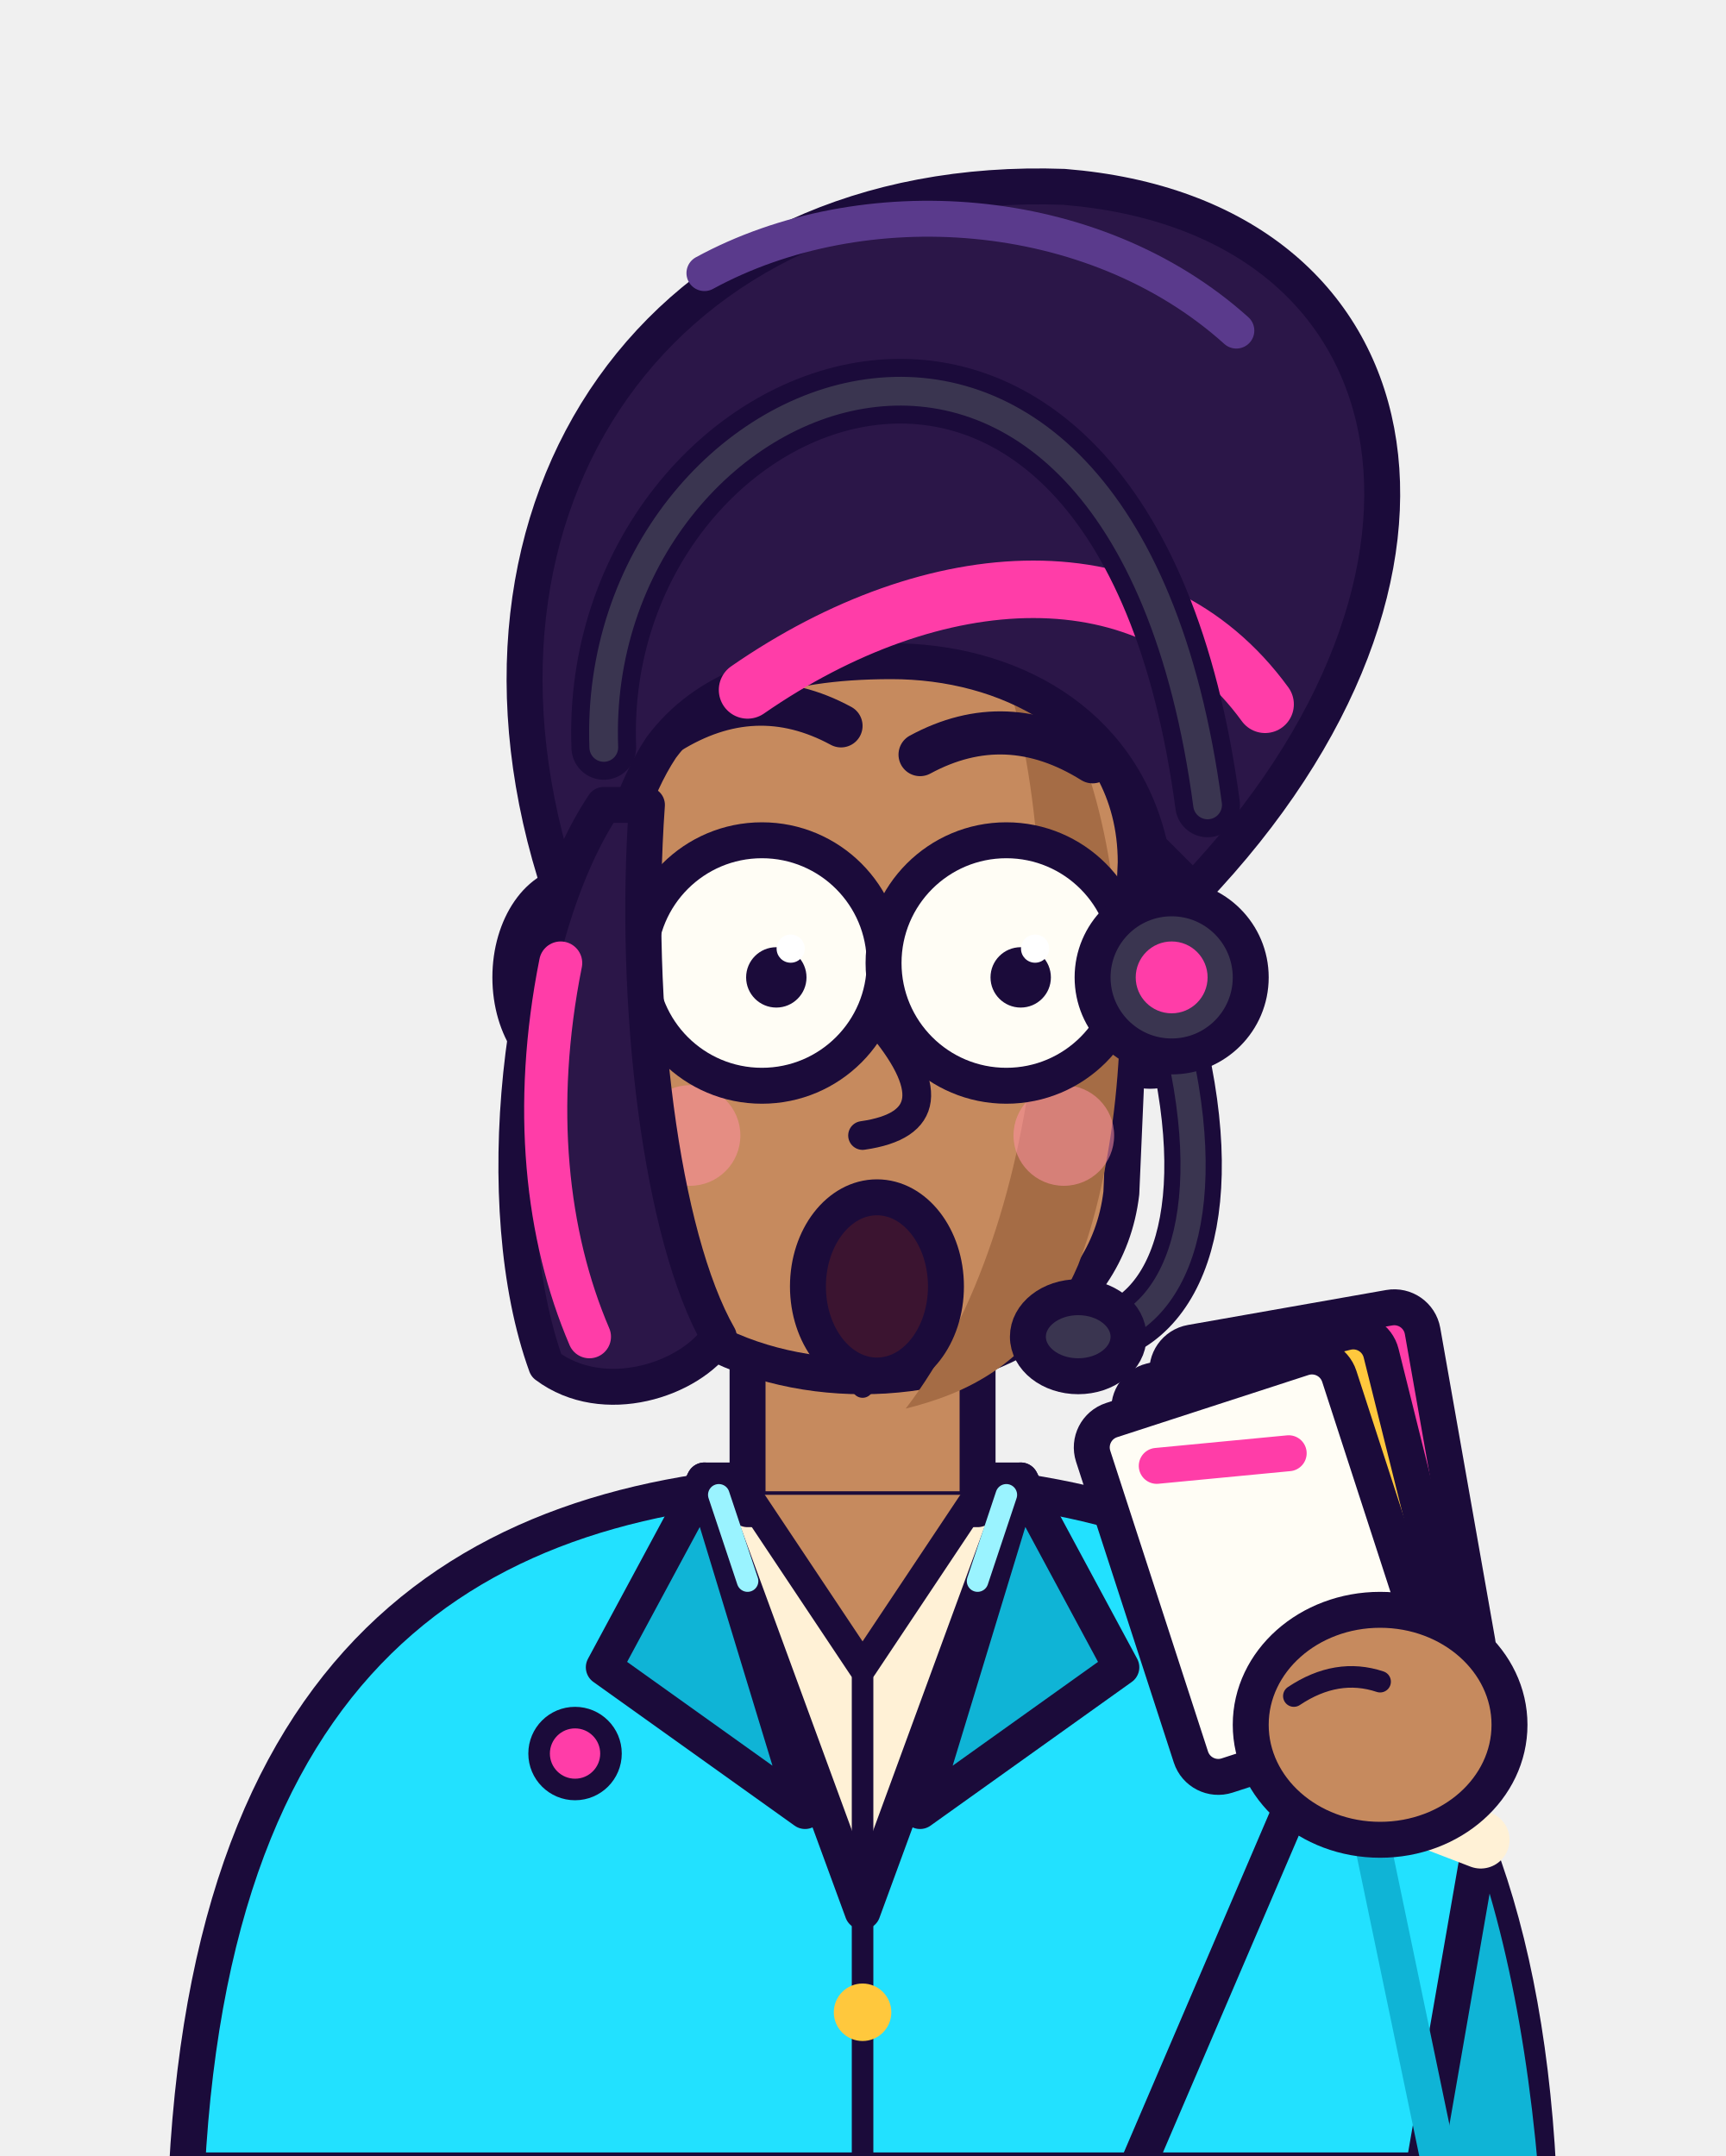
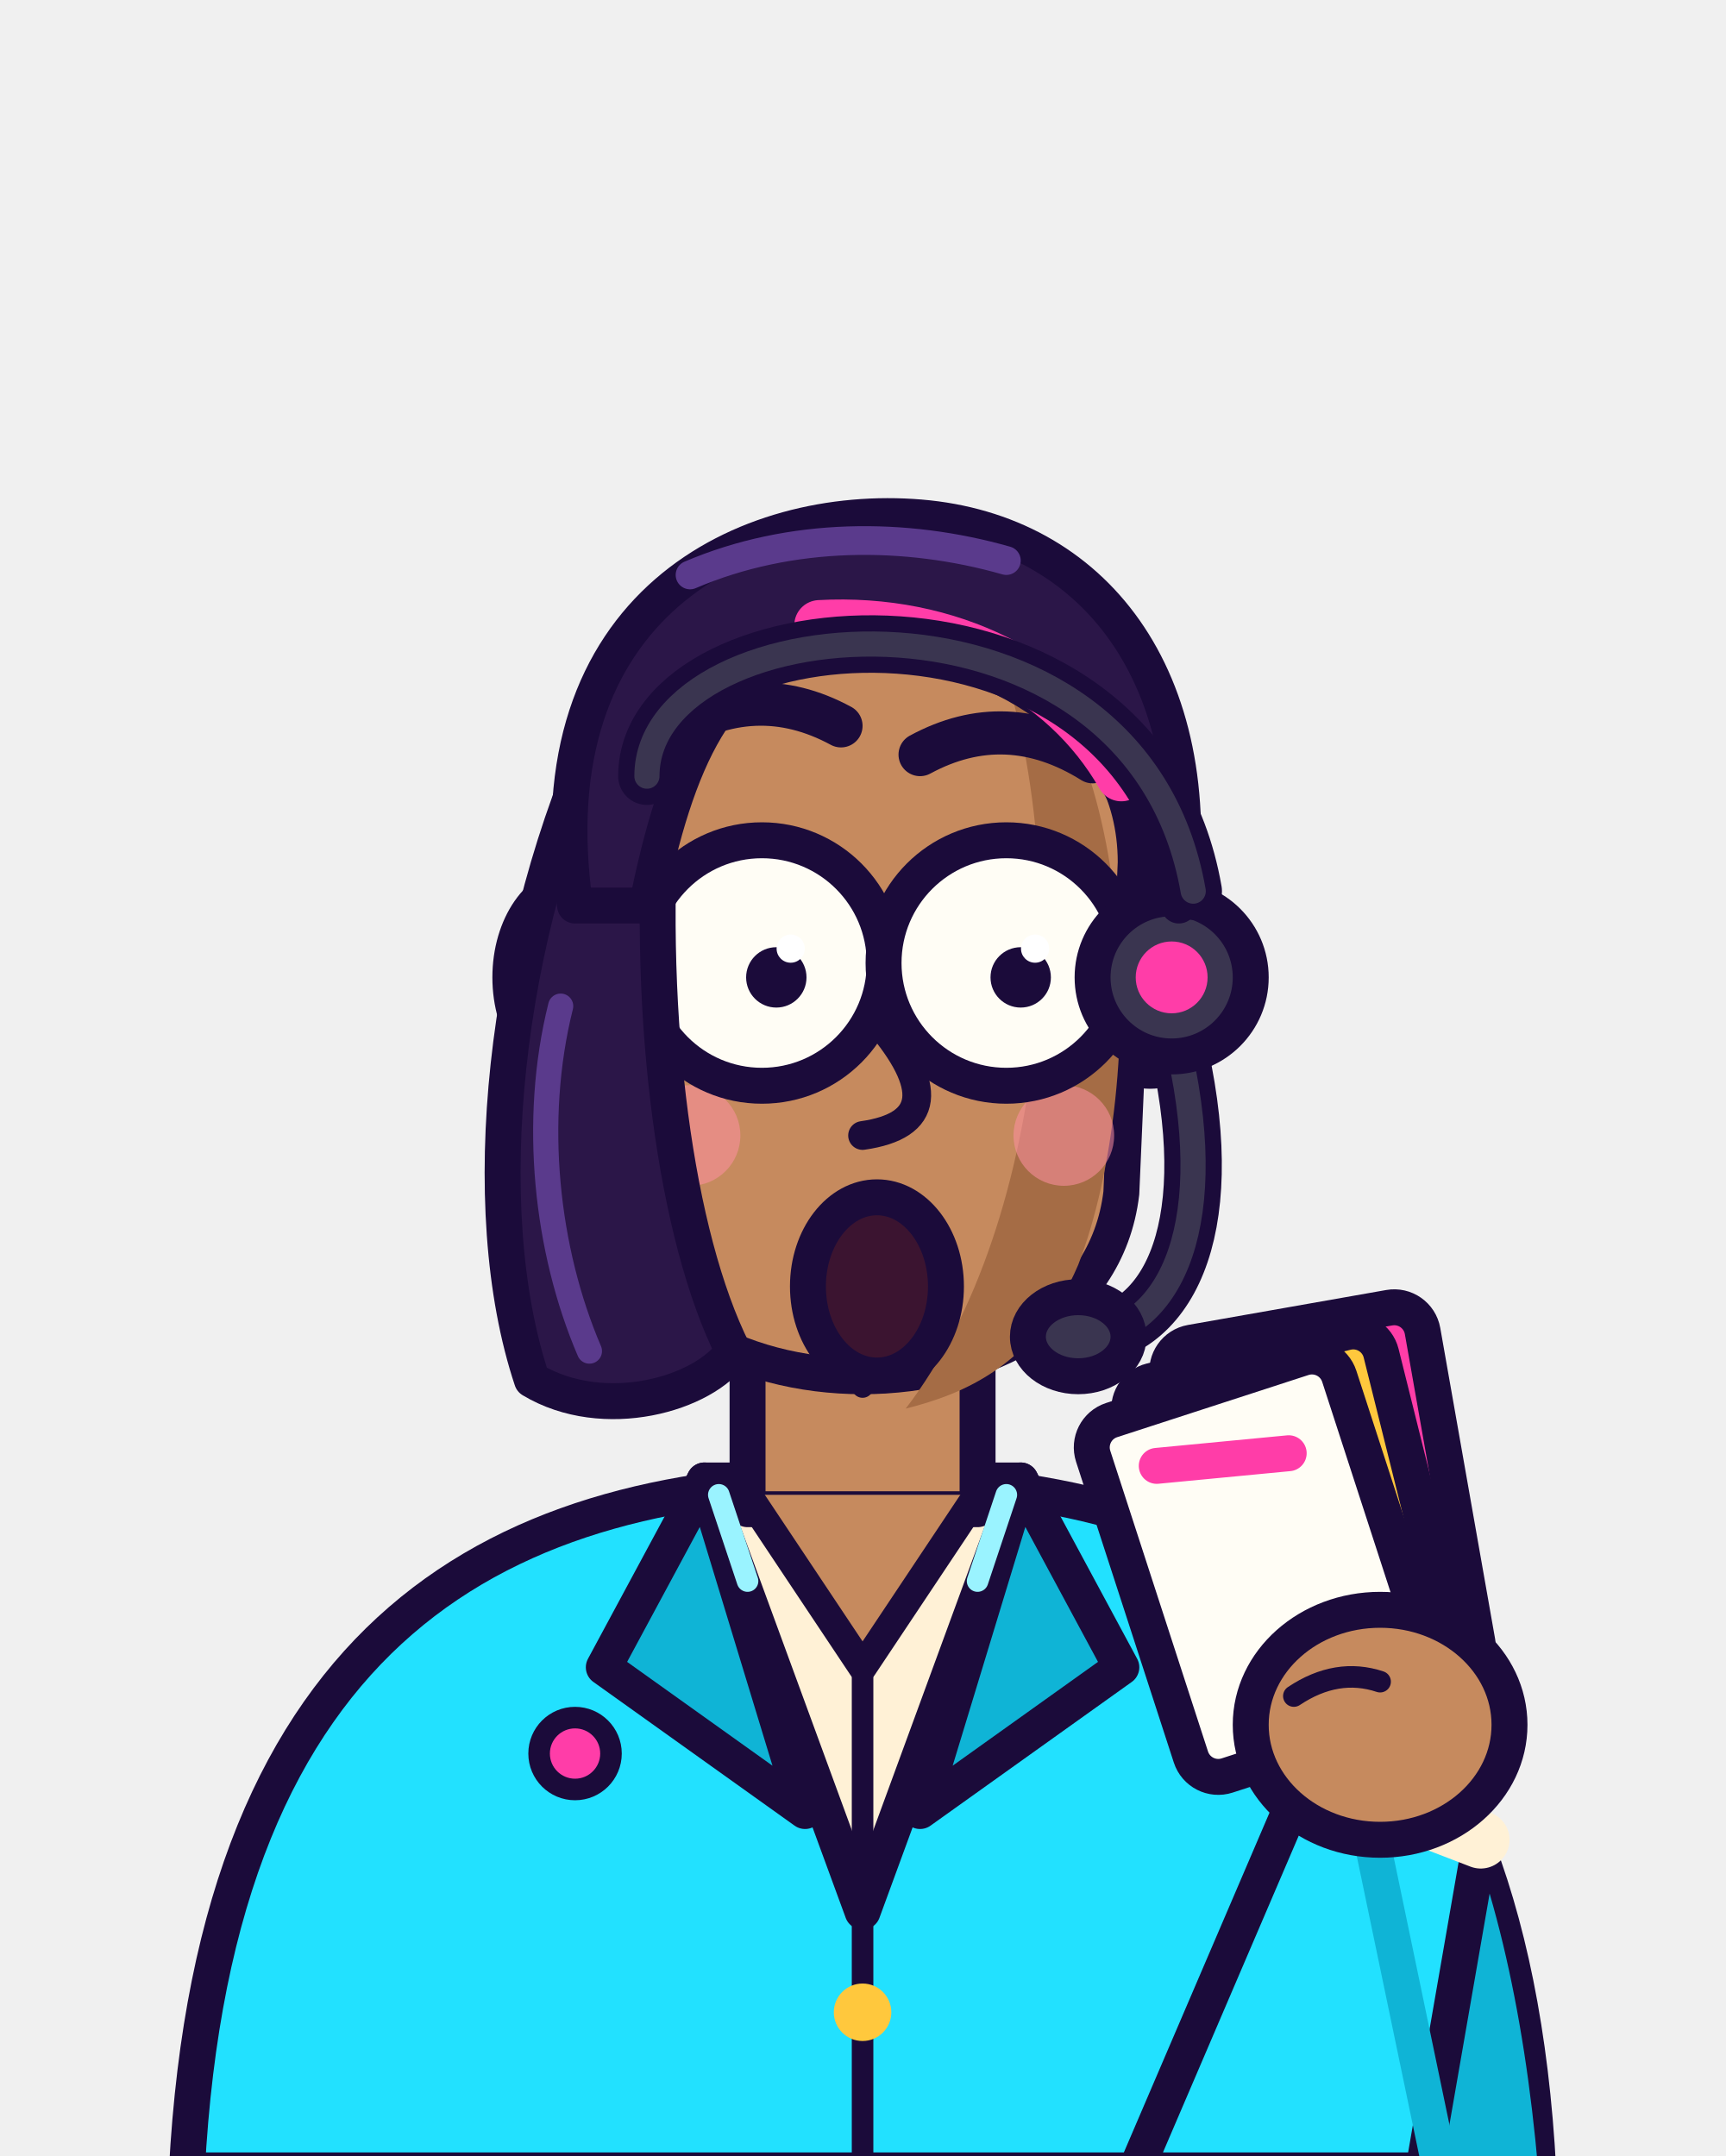
<svg xmlns="http://www.w3.org/2000/svg" viewBox="0 0 240 300" width="480" height="600" overflow="visible">
  <g stroke="#1B0B3A" stroke-width="5" stroke-linejoin="round" stroke-linecap="round">
    <path d="M26 302 C30 226 70 206 120 206 C170 206 210 226 214 302 Z" fill="#22E1FF" />
    <path d="M170 212 C196 226 210 256 214 302 L184 302 C184 262 180 232 170 212 Z" fill="#0FB4D6" stroke="none" />
    <path d="M98 206 L120 266 L142 206 Z" fill="#FFF1D6" />
    <path d="M98 206 L112 252 L84 232 Z M142 206 L128 252 L156 232 Z" fill="#0FB4D6" />
    <path d="M120 214 L120 302" fill="none" stroke-width="3" />
    <circle cx="120" cy="280" r="4" fill="#FFC83D" stroke="none" />
    <rect x="104" y="180" width="32" height="30" rx="0" fill="#C68A5E" />
    <path d="M106 186 Q120 196 134 186 L134 183 L106 183 Z" fill="#A56C45" stroke="none" />
    <path d="M104 208 L120 232 L136 208" fill="#C68A5E" stroke-width="4" />
    <circle cx="80" cy="244" r="5" fill="#FF3DA8" stroke-width="3" />
    <path d="M100 208 L104 220 M140 208 L136 220" fill="none" stroke="#9AF3FF" stroke-width="3" />
  </g>
  <g stroke="#1B0B3A" stroke-width="5" stroke-linejoin="round" stroke-linecap="round">
    <ellipse cx="80" cy="136" rx="9" ry="13" fill="#C68A5E" />
    <ellipse cx="160" cy="136" rx="9" ry="13" fill="#C68A5E" />
    <path d="M82 120 C82 80 158 80 158 120 L156 166 C152 200 88 200 84 166 Z" fill="#C68A5E" />
    <path d="M138 88 C158 100 160 150 150 176 C144 190 134 194 126 196 C146 170 150 120 138 88 Z" fill="#A56C45" stroke="none" />
    <path d="M120 188 l0 5" fill="none" stroke-width="3" />
    <path d="M122 142 Q134 156 120 158" fill="none" stroke-width="4" />
    <circle cx="96" cy="158" r="7" fill="#FF8FA3" stroke="none" opacity=".55" />
    <circle cx="148" cy="158" r="7" fill="#FF8FA3" stroke="none" opacity=".55" />
  </g>
  <g stroke="#1B0B3A" stroke-width="5" stroke-linejoin="round" stroke-linecap="round">
    <circle cx="106" cy="134" r="17.08" fill="#FFFDF5" />
    <circle cx="108" cy="136" r="4.2" fill="#1B0B3A" stroke="none" />
    <circle cx="110" cy="132" r="1.96" fill="#FFFFFF" stroke="none" />
    <circle cx="140" cy="134" r="17.08" fill="#FFFDF5" />
    <circle cx="142" cy="136" r="4.2" fill="#1B0B3A" stroke="none" />
    <circle cx="144" cy="132" r="1.96" fill="#FFFFFF" stroke="none" />
  </g>
  <g stroke="#1B0B3A" stroke-width="5" stroke-linejoin="round" stroke-linecap="round">
    <path d="M93 102 Q105 94.5 117 101" fill="none" stroke="#1B0B3A" stroke-width="6" />
    <path d="M152 106 Q140 98.5 128 105" fill="none" stroke="#1B0B3A" stroke-width="6" />
  </g>
  <g stroke="#1B0B3A" stroke-width="5" stroke-linejoin="round" stroke-linecap="round">
    <ellipse cx="122" cy="179" rx="9.6" ry="12.4" fill="#3B1430" />
  </g>
  <g stroke="#1B0B3A" stroke-width="5" stroke-linejoin="round" stroke-linecap="round">
    <path d="M163 142 C170 168 164 184 152 186" fill="none" stroke-width="8" />
    <path d="M163 142 C170 168 164 184 152 186" fill="none" stroke="#3A3550" stroke-width="3.5" />
    <ellipse cx="150" cy="186" rx="7" ry="5.5" fill="#3A3550" />
    <circle cx="163" cy="136" r="11" fill="#3A3550" />
    <circle cx="163" cy="136" r="5" fill="#FF3DA8" stroke="none" />
  </g>
  <g stroke="#1B0B3A" stroke-width="5" stroke-linejoin="round" stroke-linecap="round">
-     <path d="M78 124 C60 70 92 24 148 26 C198 30 208 80 166 124 L160 118 C156 100 140 92 124 92 C108 92 98 96 92 104 C88 110 86 118 84 124 Z" fill="#2B1648" />
-     <path d="M84 112 C72 130 68 168 76 190 C84 196 96 192 100 186 C92 172 88 140 90 112 Z" fill="#2B1648" />
-     <path d="M98 38 C120 26 152 28 172 46" fill="none" stroke="#5A3A8C" stroke-width="5" />
-     <path d="M104 96 C130 78 160 76 176 98" fill="none" stroke="#FF3DA8" stroke-width="8" />
-     <path d="M78 134 C74 154 76 172 82 186" fill="none" stroke="#FF3DA8" stroke-width="6" />
-     <path d="M84 104 C82 52 156 22 168 112" fill="none" stroke-width="9" />
-     <path d="M84 104 C82 52 156 22 168 112" fill="none" stroke="#3A3550" stroke-width="4" />
+     <path d="M84 100 C70 130 66 168 74 192 C84 198 98 194 102 188 C94 172 90 142 92 112 Z" fill="#2B1648" />
+     <path d="M80 126 C74 84 104 70 128 72 C152 74 168 94 164 126 L158 114 C152 98 134 88 114 90 C100 92 94 106 90 126 Z" fill="#2B1648" />
+     <path d="M96 80 C110 74 126 74 140 78" fill="none" stroke="#5A3A8C" stroke-width="4" />
+     <path d="M156 108 C148 94 132 86 114 87" fill="none" stroke="#FF3DA8" stroke-width="7" />
+     <path d="M78 140 C74 156 76 174 82 188" fill="none" stroke="#5A3A8C" stroke-width="3.5" />
+     <path d="M90 108 C90 84 158 78 166 124" fill="none" stroke-width="8" />
+     <path d="M90 108 C90 84 158 78 166 124" fill="none" stroke="#3A3550" stroke-width="3.5" />
  </g>
  <g stroke="#1B0B3A" stroke-width="5" stroke-linejoin="round" stroke-linecap="round">
    <path d="M158 302 L182 246 L206 256 L198 302 Z" fill="#22E1FF" />
    <path d="M190 252 L200 300" fill="none" stroke="#0FB4D6" stroke-width="5" />
    <path d="M180 246 L206 256" fill="none" stroke="#FFF1D6" stroke-width="8" />
    <rect x="166" y="184" width="36" height="52" rx="4" fill="#FF3DA8" transform="rotate(-10 184 210)" />
    <rect x="162" y="188" width="36" height="52" rx="4" fill="#FFC83D" transform="rotate(-14 180 214)" />
    <rect x="158" y="192" width="36" height="52" rx="4" fill="#FFFDF5" transform="rotate(-18 176 218)" />
    <path d="M168 204 L186 208" fill="none" stroke="#FF3DA8" stroke-width="5" transform="rotate(-18 176 218) translate(-2 -4)" />
    <ellipse cx="192" cy="240" rx="18" ry="16" fill="#C68A5E" />
    <path d="M180 236 Q186 232 192 234" fill="none" stroke-width="3" />
  </g>
</svg>
